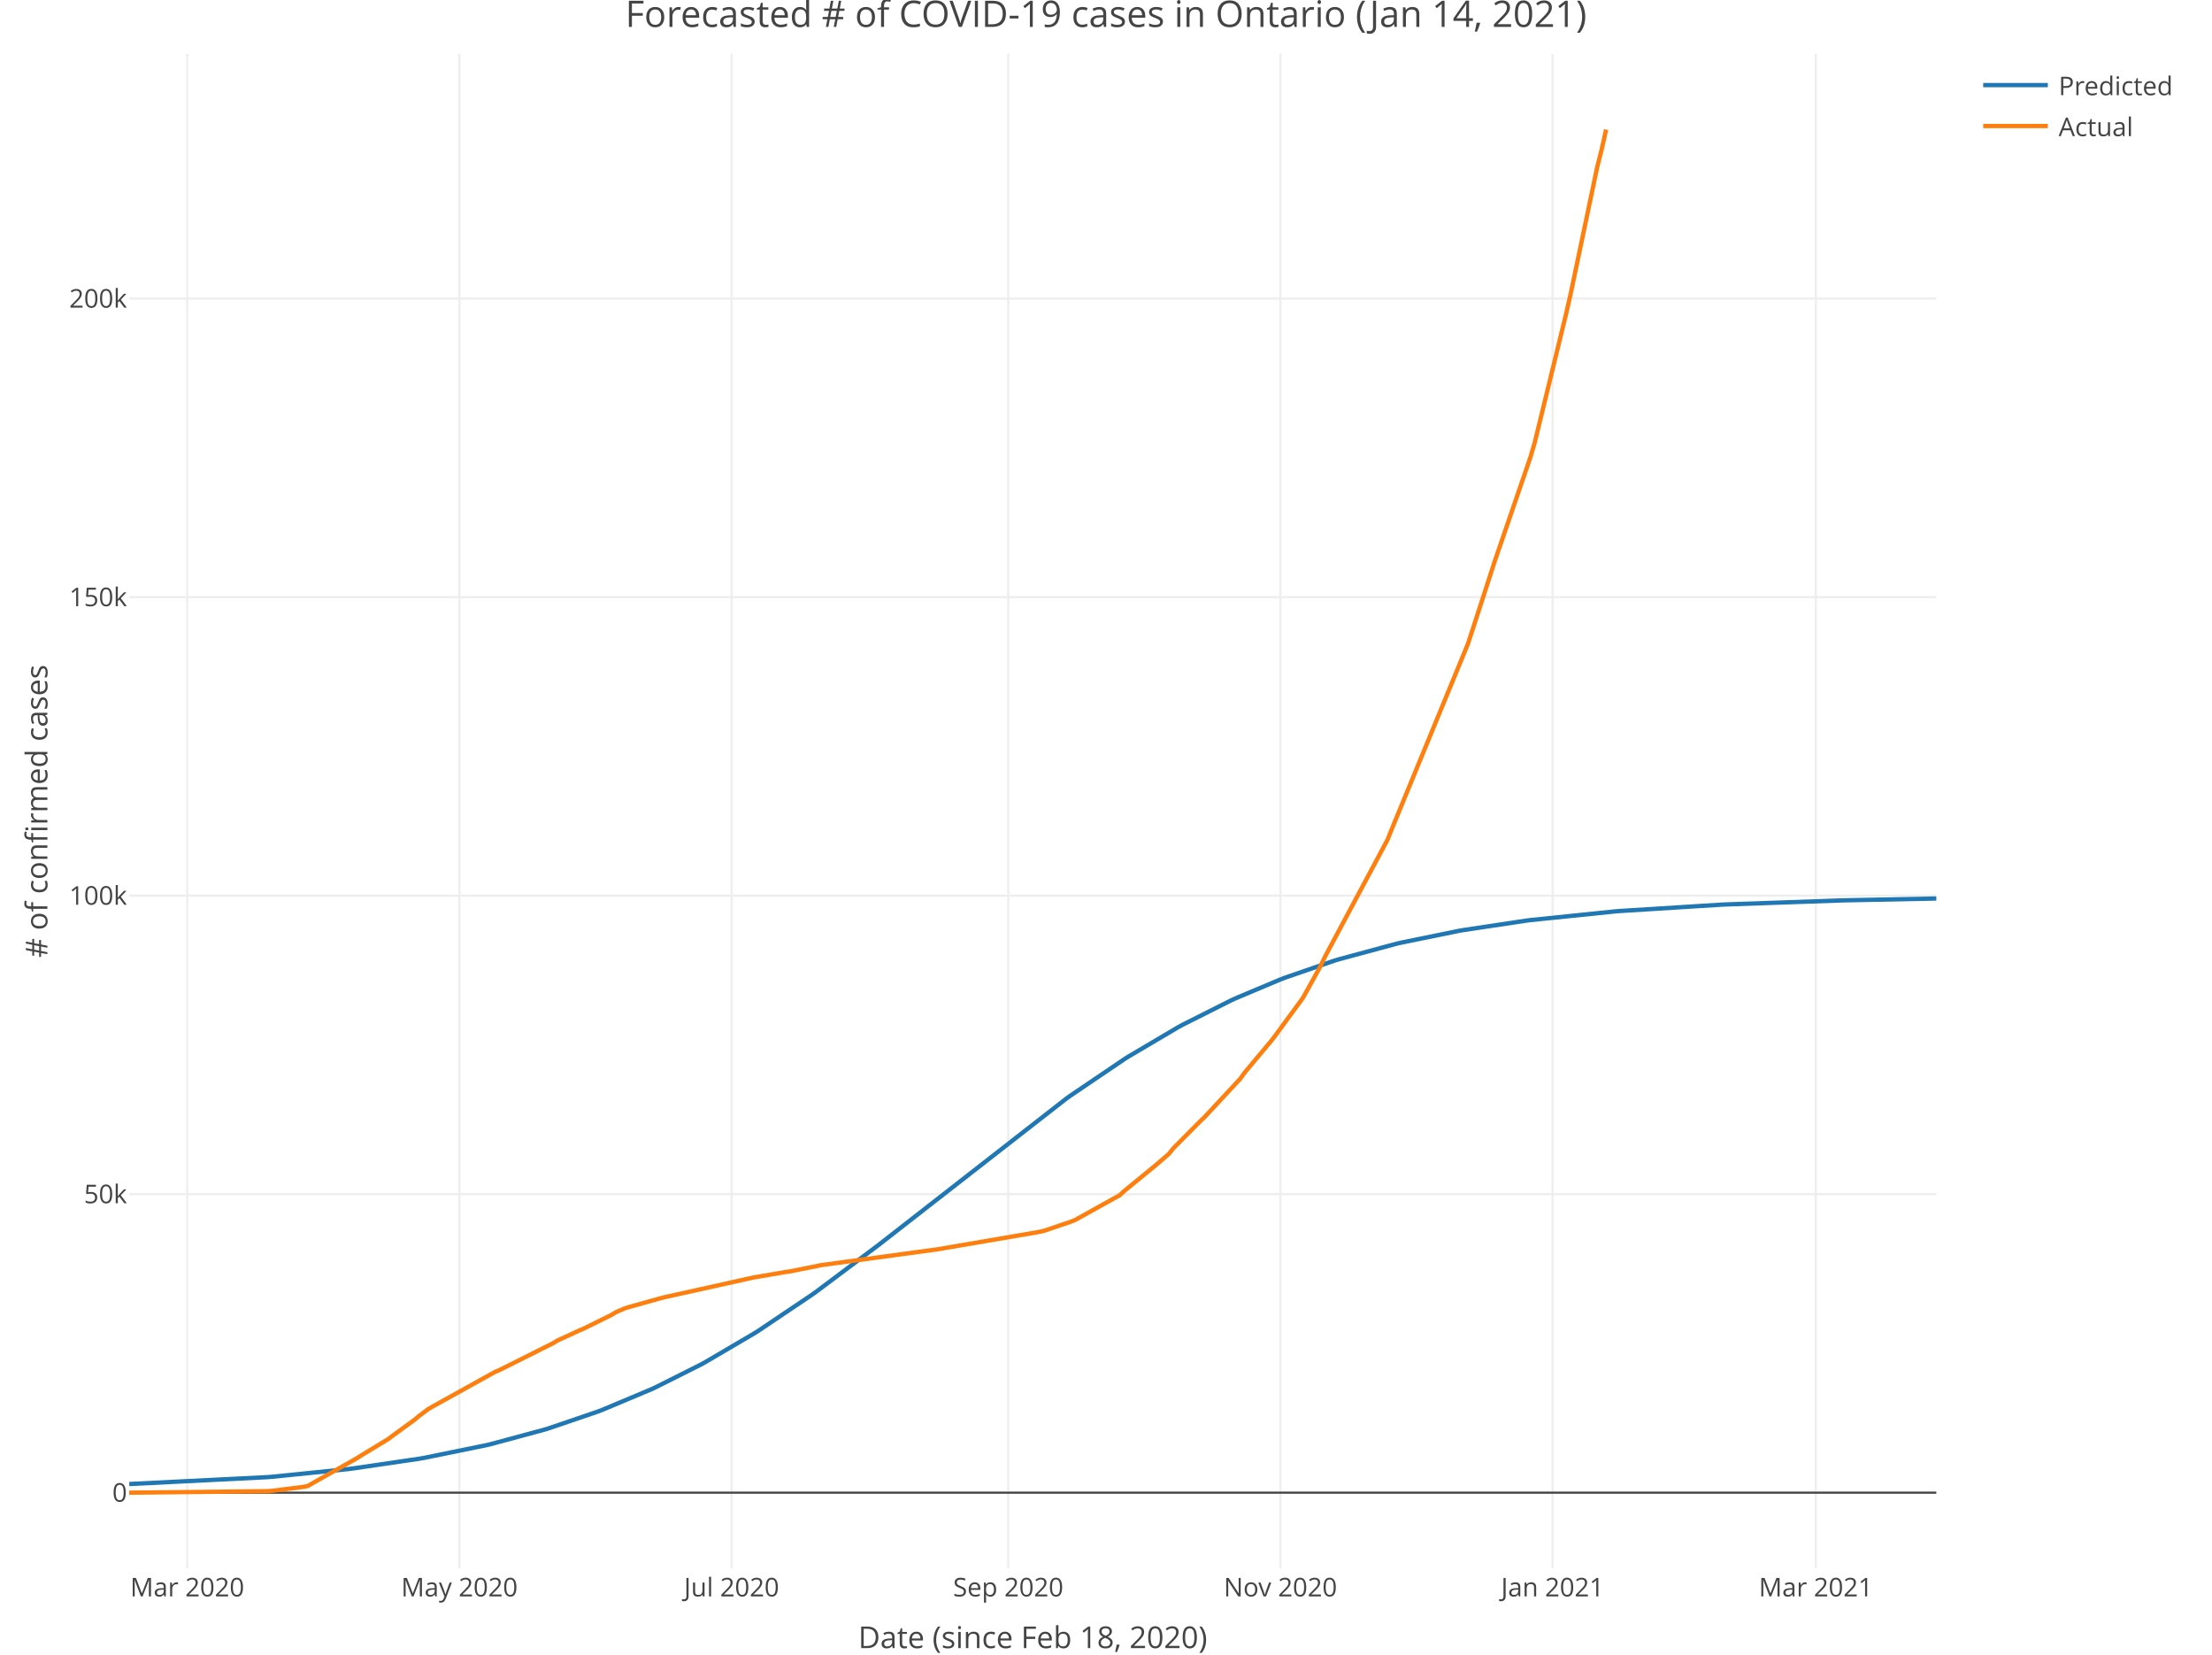
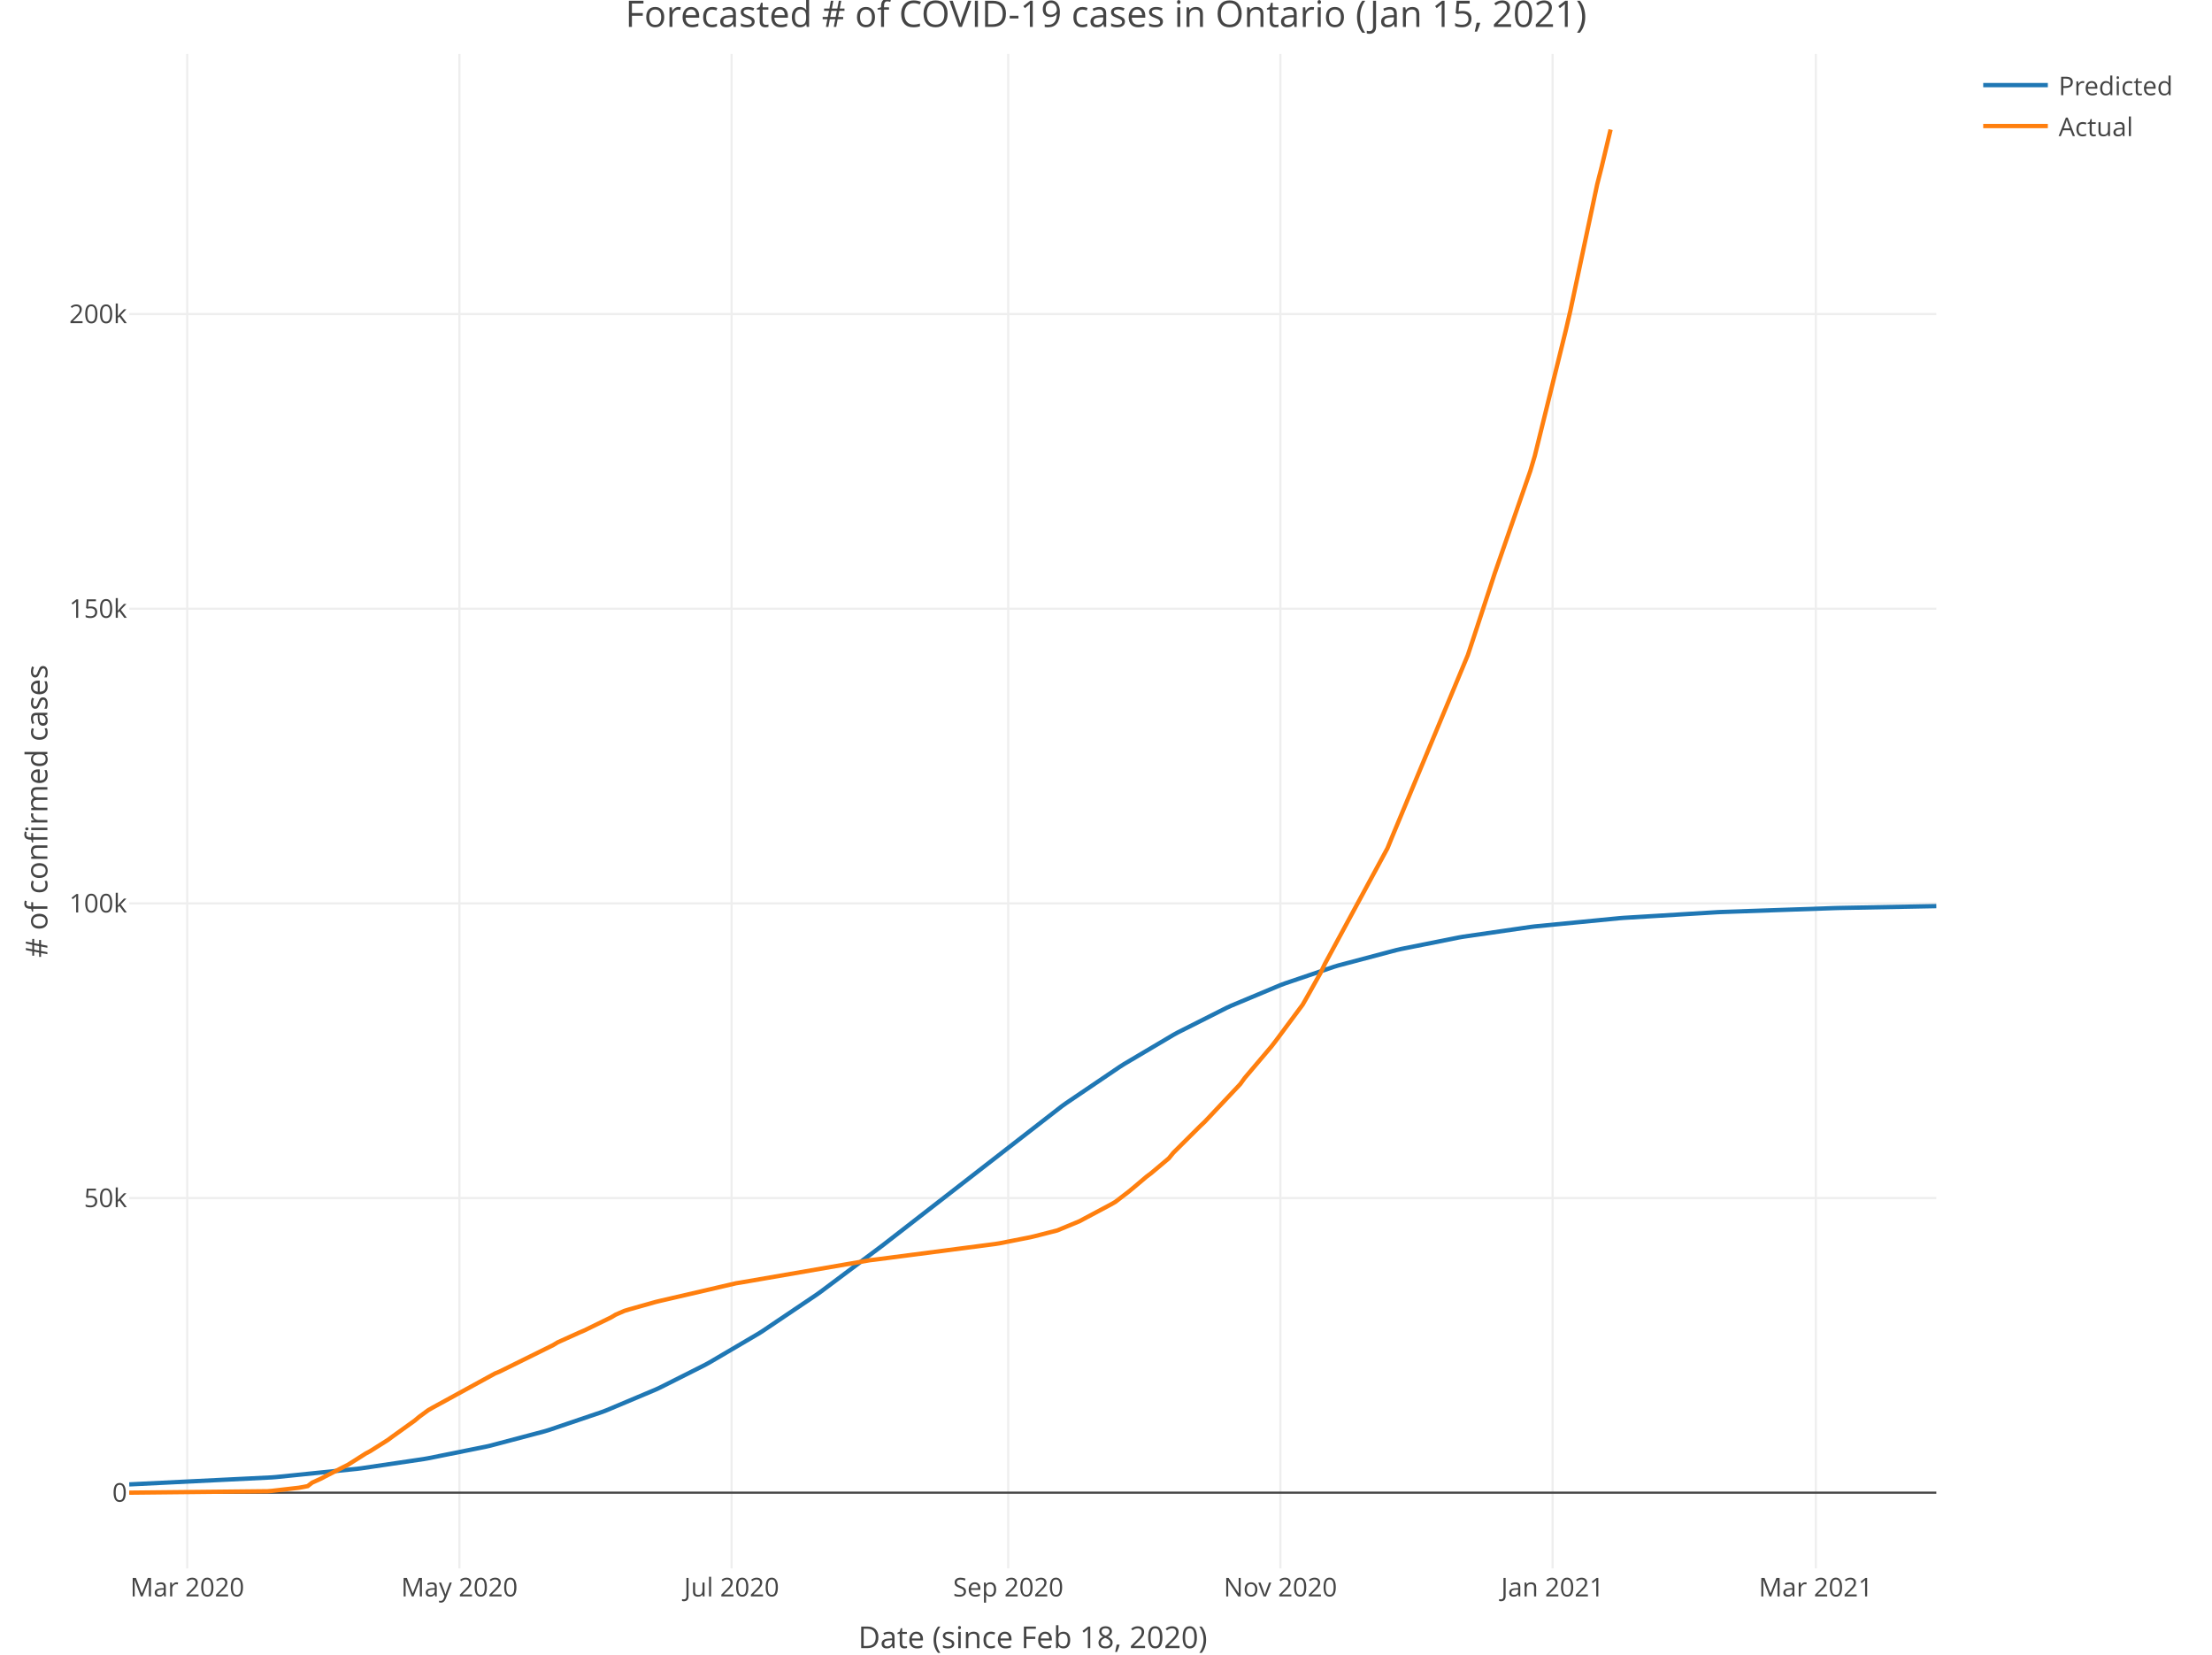
<svg xmlns="http://www.w3.org/2000/svg" class="main-svg" width="1027" height="768" style="" viewBox="0 0 1027 768">
  <rect x="0" y="0" width="1027" height="768" style="fill: rgb(255, 255, 255); fill-opacity: 1;" />
-   <defs id="defs-3ceb75">
+   <defs id="defs-fd520d">
    <g class="clips">
-       <clipPath id="clip3ceb75xyplot" class="plotclip">
+       <clipPath id="clipfd520dxyplot" class="plotclip">
        <rect width="839" height="703" />
      </clipPath>
-       <clipPath class="axesclip" id="clip3ceb75x">
+       <clipPath class="axesclip" id="clipfd520dx">
        <rect x="60" y="0" width="839" height="768" />
      </clipPath>
-       <clipPath class="axesclip" id="clip3ceb75y">
+       <clipPath class="axesclip" id="clipfd520dy">
        <rect x="0" y="25" width="1027" height="703" />
      </clipPath>
-       <clipPath class="axesclip" id="clip3ceb75xy">
+       <clipPath class="axesclip" id="clipfd520dxy">
        <rect x="60" y="25" width="839" height="703" />
      </clipPath>
    </g>
    <g class="gradients" />
  </defs>
  <g class="bglayer" />
  <g class="layer-below">
    <g class="imagelayer" />
    <g class="shapelayer" />
  </g>
  <g class="cartesianlayer">
    <g class="subplot xy">
      <g class="layer-subplot">
        <g class="shapelayer" />
        <g class="imagelayer" />
      </g>
      <g class="gridlayer">
        <g class="x">
          <path class="xgrid crisp" transform="translate(86.93,0)" d="M0,25v703" style="stroke: rgb(238, 238, 238); stroke-opacity: 1; stroke-width: 1px;" />
          <path class="xgrid crisp" transform="translate(213.3,0)" d="M0,25v703" style="stroke: rgb(238, 238, 238); stroke-opacity: 1; stroke-width: 1px;" />
          <path class="xgrid crisp" transform="translate(339.67,0)" d="M0,25v703" style="stroke: rgb(238, 238, 238); stroke-opacity: 1; stroke-width: 1px;" />
          <path class="xgrid crisp" transform="translate(468.11,0)" d="M0,25v703" style="stroke: rgb(238, 238, 238); stroke-opacity: 1; stroke-width: 1px;" />
          <path class="xgrid crisp" transform="translate(594.47,0)" d="M0,25v703" style="stroke: rgb(238, 238, 238); stroke-opacity: 1; stroke-width: 1px;" />
          <path class="xgrid crisp" transform="translate(720.84,0)" d="M0,25v703" style="stroke: rgb(238, 238, 238); stroke-opacity: 1; stroke-width: 1px;" />
          <path class="xgrid crisp" transform="translate(843.07,0)" d="M0,25v703" style="stroke: rgb(238, 238, 238); stroke-opacity: 1; stroke-width: 1px;" />
        </g>
        <g class="y">
-           <path class="ygrid crisp" transform="translate(0,554.29)" d="M60,0h839" style="stroke: rgb(238, 238, 238); stroke-opacity: 1; stroke-width: 1px;" />
-           <path class="ygrid crisp" transform="translate(0,415.73)" d="M60,0h839" style="stroke: rgb(238, 238, 238); stroke-opacity: 1; stroke-width: 1px;" />
-           <path class="ygrid crisp" transform="translate(0,277.17)" d="M60,0h839" style="stroke: rgb(238, 238, 238); stroke-opacity: 1; stroke-width: 1px;" />
-           <path class="ygrid crisp" transform="translate(0,138.6)" d="M60,0h839" style="stroke: rgb(238, 238, 238); stroke-opacity: 1; stroke-width: 1px;" />
+           <path class="ygrid crisp" transform="translate(0,556.09)" d="M60,0h839" style="stroke: rgb(238, 238, 238); stroke-opacity: 1; stroke-width: 1px;" />
+           <path class="ygrid crisp" transform="translate(0,419.32)" d="M60,0h839" style="stroke: rgb(238, 238, 238); stroke-opacity: 1; stroke-width: 1px;" />
+           <path class="ygrid crisp" transform="translate(0,282.55)" d="M60,0h839" style="stroke: rgb(238, 238, 238); stroke-opacity: 1; stroke-width: 1px;" />
+           <path class="ygrid crisp" transform="translate(0,145.79)" d="M60,0h839" style="stroke: rgb(238, 238, 238); stroke-opacity: 1; stroke-width: 1px;" />
        </g>
      </g>
      <g class="zerolinelayer">
        <path class="yzl zl crisp" transform="translate(0,692.85)" d="M60,0h839" style="stroke: rgb(68, 68, 68); stroke-opacity: 1; stroke-width: 1px;" />
      </g>
      <path class="xlines-below" />
      <path class="ylines-below" />
      <g class="overlines-below" />
      <g class="xaxislayer-below" />
      <g class="yaxislayer-below" />
      <g class="overaxes-below" />
-       <g class="plot" transform="translate(60, 25)" clip-path="url('#clip3ceb75xyplot')">
+       <g class="plot" transform="translate(60, 25)" clip-path="url('#clipfd520dxyplot')">
        <g class="scatterlayer mlayer">
-           <g class="trace scatter tracee8736e" style="stroke-miterlimit: 2; opacity: 1;">
+           <g class="trace scatter traced9b38f" style="stroke-miterlimit: 2; opacity: 1;">
            <g class="fills" />
            <g class="errorbars" />
            <g class="lines">
-               <path class="js-line" d="M0,663.84L64.22,660.64L66.29,660.47L101.51,656.91L103.58,656.65L134.65,652.09L136.73,651.73L165.73,645.82L167.8,645.33L192.66,638.62L194.73,637.99L217.52,630.22L219.59,629.43L242.38,619.86L244.45,618.9L265.17,608.5L267.24,607.38L290.02,594.01L292.1,592.71L316.96,575.99L319.03,574.51L348.03,552.78L350.1,551.16L435.04,484.96L437.11,483.48L461.97,466.66L464.04,465.35L486.83,451.89L488.9,450.75L511.69,439.29L513.76,438.34L534.47,429.63L536.55,428.83L559.33,420.97L561.4,420.33L588.34,413.05L590.41,412.57L617.34,407.07L619.41,406.71L648.41,402.35L650.48,402.08L689.84,398.04L691.92,397.87L739.56,394.89L741.63,394.8L795.5,392.93L797.57,392.88L839,392.06" style="vector-effect: non-scaling-stroke; fill: none; stroke: rgb(31, 119, 180); stroke-opacity: 1; stroke-width: 2px; opacity: 1;" />
+               <path class="js-line" d="M0,664.01L66.29,660.75L68.36,660.58L105.65,656.79L107.72,656.53L136.73,652.24L138.8,651.88L165.73,646.46L167.8,645.98L192.66,639.41L194.73,638.79L219.59,630.37L221.66,629.58L244.45,619.98L246.52,619.02L267.24,608.59L269.31,607.46L292.1,594.07L294.17,592.76L319.03,576.02L321.1,574.54L350.1,552.82L352.17,551.21L432.97,488.49L435.04,487.01L459.9,470.18L461.97,468.86L484.76,455.37L486.83,454.23L509.61,442.74L511.69,441.79L534.47,432.26L536.55,431.48L559.33,423.75L561.4,423.12L588.34,415.99L590.41,415.51L617.34,410.14L619.41,409.78L650.48,405.28L652.56,405.02L691.92,401.19L693.99,401.03L737.49,398.4L739.56,398.31L791.35,396.52L793.42,396.46L839,395.59" style="vector-effect: non-scaling-stroke; fill: none; stroke: rgb(31, 119, 180); stroke-opacity: 1; stroke-width: 2px; opacity: 1;" />
            </g>
            <g class="points" />
            <g class="text" />
          </g>
-           <g class="trace scatter tracead8472" style="stroke-miterlimit: 2; opacity: 1;">
+           <g class="trace scatter traced4ba86" style="stroke-miterlimit: 2; opacity: 1;">
            <g class="fills" />
            <g class="errorbars" />
            <g class="lines">
-               <path class="js-line" d="M0,667.85L64.22,667.16L66.29,666.99L80.79,665.17L82.86,664.76L87.01,662.4L89.08,661.22L105.65,651.89L107.72,650.57L120.15,643.02L122.22,641.46L132.58,633.92L134.65,632.16L138.8,629.07L140.87,627.86L169.87,611.77L171.94,610.91L196.8,598.46L198.87,597.19L209.23,592.45L211.3,591.55L223.73,585.42L225.8,584.16L229.95,582.33L232.02,581.69L246.52,577.64L248.59,577.11L290.02,567.92L292.1,567.59L304.53,565.46L306.6,565.17L319.03,562.71L321.1,562.25L372.89,555.21L374.96,554.94L422.61,546.79L424.68,546.32L437.11,542.09L439.18,541.27L459.9,529.76L461.97,527.82L474.4,517.65L476.47,515.95L482.68,510.61L484.76,508L497.19,495.49L499.26,493.52L515.83,475.72L517.9,472.83L530.33,457.99L532.4,455.28L544.83,438.32L546.9,434.64L553.12,423.4L555.19,419.04L584.19,364.79L586.26,359.65L621.48,274L623.55,267.7L631.84,242.15L633.91,235.73L650.48,187.44L652.56,180.37L667.06,120.92L669.13,111.87L681.56,52.57L683.63,44.37L685.7,35.15" style="vector-effect: non-scaling-stroke; fill: none; stroke: rgb(255, 127, 14); stroke-opacity: 1; stroke-width: 2px; opacity: 1;" />
+               <path class="js-line" d="M0,667.85L64.22,667.17L66.29,667L78.72,665.57L80.79,665.21L82.86,664.8L84.94,663.19L89.08,661.31L91.15,660.21L99.44,655.96L101.51,654.93L109.8,649.67L111.87,648.57L120.15,643.34L122.22,641.8L132.58,634.36L134.65,632.62L138.8,629.57L140.87,628.38L169.87,612.5L171.94,611.65L196.8,599.36L198.87,598.1L209.23,593.42L211.3,592.54L223.73,586.48L225.8,585.24L229.95,583.44L232.02,582.81L244.45,579.31L246.52,578.81L281.74,570.65L283.81,570.32L343.89,559.95L345.96,559.71L401.89,552.44L403.96,552.12L418.46,549.27L420.54,548.77L430.89,546.12L432.97,545.26L441.25,541.82L443.32,540.7L455.75,534.08L457.82,532.89L464.04,528.12L466.11,526.41L472.33,521.15L474.4,519.6L482.68,512.64L484.76,510.08L497.19,497.73L499.26,495.78L515.83,478.21L517.9,475.36L530.33,460.71L532.4,458.03L544.83,441.3L546.9,437.67L553.12,426.57L555.19,422.26L584.19,368.71L586.26,363.64L621.48,279.11L623.55,272.88L631.84,247.67L633.91,241.33L650.48,193.67L652.56,186.69L667.06,128.01L669.13,119.08L681.56,60.55L683.63,52.45L687.77,35.15" style="vector-effect: non-scaling-stroke; fill: none; stroke: rgb(255, 127, 14); stroke-opacity: 1; stroke-width: 2px; opacity: 1;" />
            </g>
            <g class="points" />
            <g class="text" />
          </g>
        </g>
      </g>
      <g class="overplot" />
      <path class="xlines-above crisp" style="fill: none;" d="M0,0" />
      <path class="ylines-above crisp" style="fill: none;" d="M0,0" />
      <g class="overlines-above" />
      <g class="xaxislayer-above">
        <g class="xtick">
          <text text-anchor="middle" x="0" y="741" transform="translate(86.93,0)" style="font-family: 'Open Sans', verdana, arial, sans-serif; font-size: 12px; fill: rgb(68, 68, 68); fill-opacity: 1; white-space: pre;">Mar 2020</text>
        </g>
        <g class="xtick">
          <text text-anchor="middle" x="0" y="741" transform="translate(213.3,0)" style="font-family: 'Open Sans', verdana, arial, sans-serif; font-size: 12px; fill: rgb(68, 68, 68); fill-opacity: 1; white-space: pre;">May 2020</text>
        </g>
        <g class="xtick">
          <text text-anchor="middle" x="0" y="741" transform="translate(339.67,0)" style="font-family: 'Open Sans', verdana, arial, sans-serif; font-size: 12px; fill: rgb(68, 68, 68); fill-opacity: 1; white-space: pre;">Jul 2020</text>
        </g>
        <g class="xtick">
          <text text-anchor="middle" x="0" y="741" transform="translate(468.11,0)" style="font-family: 'Open Sans', verdana, arial, sans-serif; font-size: 12px; fill: rgb(68, 68, 68); fill-opacity: 1; white-space: pre;">Sep 2020</text>
        </g>
        <g class="xtick">
          <text text-anchor="middle" x="0" y="741" transform="translate(594.47,0)" style="font-family: 'Open Sans', verdana, arial, sans-serif; font-size: 12px; fill: rgb(68, 68, 68); fill-opacity: 1; white-space: pre;">Nov 2020</text>
        </g>
        <g class="xtick">
          <text text-anchor="middle" x="0" y="741" transform="translate(720.84,0)" style="font-family: 'Open Sans', verdana, arial, sans-serif; font-size: 12px; fill: rgb(68, 68, 68); fill-opacity: 1; white-space: pre;">Jan 2021</text>
        </g>
        <g class="xtick">
          <text text-anchor="middle" x="0" y="741" transform="translate(843.07,0)" style="font-family: 'Open Sans', verdana, arial, sans-serif; font-size: 12px; fill: rgb(68, 68, 68); fill-opacity: 1; white-space: pre;">Mar 2021</text>
        </g>
      </g>
      <g class="yaxislayer-above">
        <g class="ytick">
          <text text-anchor="end" x="59" y="4.2" transform="translate(0,692.85)" style="font-family: 'Open Sans', verdana, arial, sans-serif; font-size: 12px; fill: rgb(68, 68, 68); fill-opacity: 1; white-space: pre;">0</text>
        </g>
        <g class="ytick">
-           <text text-anchor="end" x="59" y="4.2" transform="translate(0,554.29)" style="font-family: 'Open Sans', verdana, arial, sans-serif; font-size: 12px; fill: rgb(68, 68, 68); fill-opacity: 1; white-space: pre;">50k</text>
+           <text text-anchor="end" x="59" y="4.2" transform="translate(0,556.09)" style="font-family: 'Open Sans', verdana, arial, sans-serif; font-size: 12px; fill: rgb(68, 68, 68); fill-opacity: 1; white-space: pre;">50k</text>
        </g>
        <g class="ytick">
-           <text text-anchor="end" x="59" y="4.2" transform="translate(0,415.73)" style="font-family: 'Open Sans', verdana, arial, sans-serif; font-size: 12px; fill: rgb(68, 68, 68); fill-opacity: 1; white-space: pre;">100k</text>
+           <text text-anchor="end" x="59" y="4.2" transform="translate(0,419.32)" style="font-family: 'Open Sans', verdana, arial, sans-serif; font-size: 12px; fill: rgb(68, 68, 68); fill-opacity: 1; white-space: pre;">100k</text>
        </g>
        <g class="ytick">
-           <text text-anchor="end" x="59" y="4.2" transform="translate(0,277.17)" style="font-family: 'Open Sans', verdana, arial, sans-serif; font-size: 12px; fill: rgb(68, 68, 68); fill-opacity: 1; white-space: pre;">150k</text>
+           <text text-anchor="end" x="59" y="4.2" transform="translate(0,282.55)" style="font-family: 'Open Sans', verdana, arial, sans-serif; font-size: 12px; fill: rgb(68, 68, 68); fill-opacity: 1; white-space: pre;">150k</text>
        </g>
        <g class="ytick">
-           <text text-anchor="end" x="59" y="4.2" transform="translate(0,138.6)" style="font-family: 'Open Sans', verdana, arial, sans-serif; font-size: 12px; fill: rgb(68, 68, 68); fill-opacity: 1; white-space: pre;">200k</text>
+           <text text-anchor="end" x="59" y="4.2" transform="translate(0,145.79)" style="font-family: 'Open Sans', verdana, arial, sans-serif; font-size: 12px; fill: rgb(68, 68, 68); fill-opacity: 1; white-space: pre;">200k</text>
        </g>
      </g>
      <g class="overaxes-above" />
    </g>
  </g>
  <g class="polarlayer" />
  <g class="ternarylayer" />
  <g class="geolayer" />
  <g class="funnelarealayer" />
  <g class="pielayer" />
  <g class="treemaplayer" />
  <g class="sunburstlayer" />
  <g class="glimages" />
-   <defs id="topdefs-3ceb75">
+   <defs id="topdefs-fd520d">
    <g class="clips" />
-     <clipPath id="legend3ceb75">
+     <clipPath id="legendfd520d">
      <rect width="101" height="48" x="0" y="0" />
    </clipPath>
  </defs>
  <g class="layer-above">
    <g class="imagelayer" />
    <g class="shapelayer" />
  </g>
  <g class="infolayer">
    <g class="legend" pointer-events="all" transform="translate(915.78, 25)">
      <rect class="bg" shape-rendering="crispEdges" style="stroke: rgb(68, 68, 68); stroke-opacity: 1; fill: rgb(255, 255, 255); fill-opacity: 1; stroke-width: 0px;" width="101" height="48" x="0" y="0" />
-       <g class="scrollbox" transform="translate(0, 0)" clip-path="url('#legend3ceb75')">
+       <g class="scrollbox" transform="translate(0, 0)" clip-path="url('#legendfd520d')">
        <g class="groups">
          <g class="traces" style="opacity: 1;" transform="translate(0, 14.5)">
            <text class="legendtext" text-anchor="start" x="40" y="4.68" style="font-family: 'Open Sans', verdana, arial, sans-serif; font-size: 12px; fill: rgb(68, 68, 68); fill-opacity: 1; white-space: pre;">Predicted</text>
            <g class="layers" style="opacity: 1;">
              <g class="legendfill" />
              <g class="legendlines">
                <path class="js-line" d="M5,0h30" style="fill: none; stroke: rgb(31, 119, 180); stroke-opacity: 1; stroke-width: 2px;" />
              </g>
              <g class="legendsymbols">
                <g class="legendpoints" />
              </g>
            </g>
            <rect class="legendtoggle" x="0" y="-9.5" width="95.891" height="19" style="fill: rgb(0, 0, 0); fill-opacity: 0;" />
          </g>
          <g class="traces" style="opacity: 1;" transform="translate(0, 33.5)">
            <text class="legendtext" text-anchor="start" x="40" y="4.68" style="font-family: 'Open Sans', verdana, arial, sans-serif; font-size: 12px; fill: rgb(68, 68, 68); fill-opacity: 1; white-space: pre;">Actual</text>
            <g class="layers" style="opacity: 1;">
              <g class="legendfill" />
              <g class="legendlines">
                <path class="js-line" d="M5,0h30" style="fill: none; stroke: rgb(255, 127, 14); stroke-opacity: 1; stroke-width: 2px;" />
              </g>
              <g class="legendsymbols">
                <g class="legendpoints" />
              </g>
            </g>
            <rect class="legendtoggle" x="0" y="-9.5" width="95.891" height="19" style="fill: rgb(0, 0, 0); fill-opacity: 0;" />
          </g>
        </g>
      </g>
      <rect class="scrollbar" rx="20" ry="3" width="0" height="0" style="fill: rgb(128, 139, 164); fill-opacity: 1;" x="0" y="0" />
    </g>
    <g class="g-gtitle">
-       <text class="gtitle" x="513.5" y="12.5" text-anchor="middle" dy="0em" style="font-family: 'Open Sans', verdana, arial, sans-serif; font-size: 17px; fill: rgb(68, 68, 68); opacity: 1; font-weight: normal; white-space: pre;">Forecasted # of COVID-19 cases in Ontario (Jan 14, 2021)</text>
+       <text class="gtitle" x="513.5" y="12.5" text-anchor="middle" dy="0em" style="font-family: 'Open Sans', verdana, arial, sans-serif; font-size: 17px; fill: rgb(68, 68, 68); opacity: 1; font-weight: normal; white-space: pre;">Forecasted # of COVID-19 cases in Ontario (Jan 15, 2021)</text>
    </g>
    <g class="g-xtitle" transform="translate(0,-15)">
      <text class="xtitle" x="479.5" y="780" text-anchor="middle" style="font-family: 'Open Sans', verdana, arial, sans-serif; font-size: 14px; fill: rgb(68, 68, 68); opacity: 1; font-weight: normal; white-space: pre;">Date (since Feb 18, 2020)</text>
    </g>
    <g class="g-ytitle">
      <text class="ytitle" transform="rotate(-90,22,376.5)" x="22" y="376.5" text-anchor="middle" style="font-family: 'Open Sans', verdana, arial, sans-serif; font-size: 14px; fill: rgb(68, 68, 68); opacity: 1; font-weight: normal; white-space: pre;"># of confirmed cases</text>
    </g>
  </g>
</svg>
